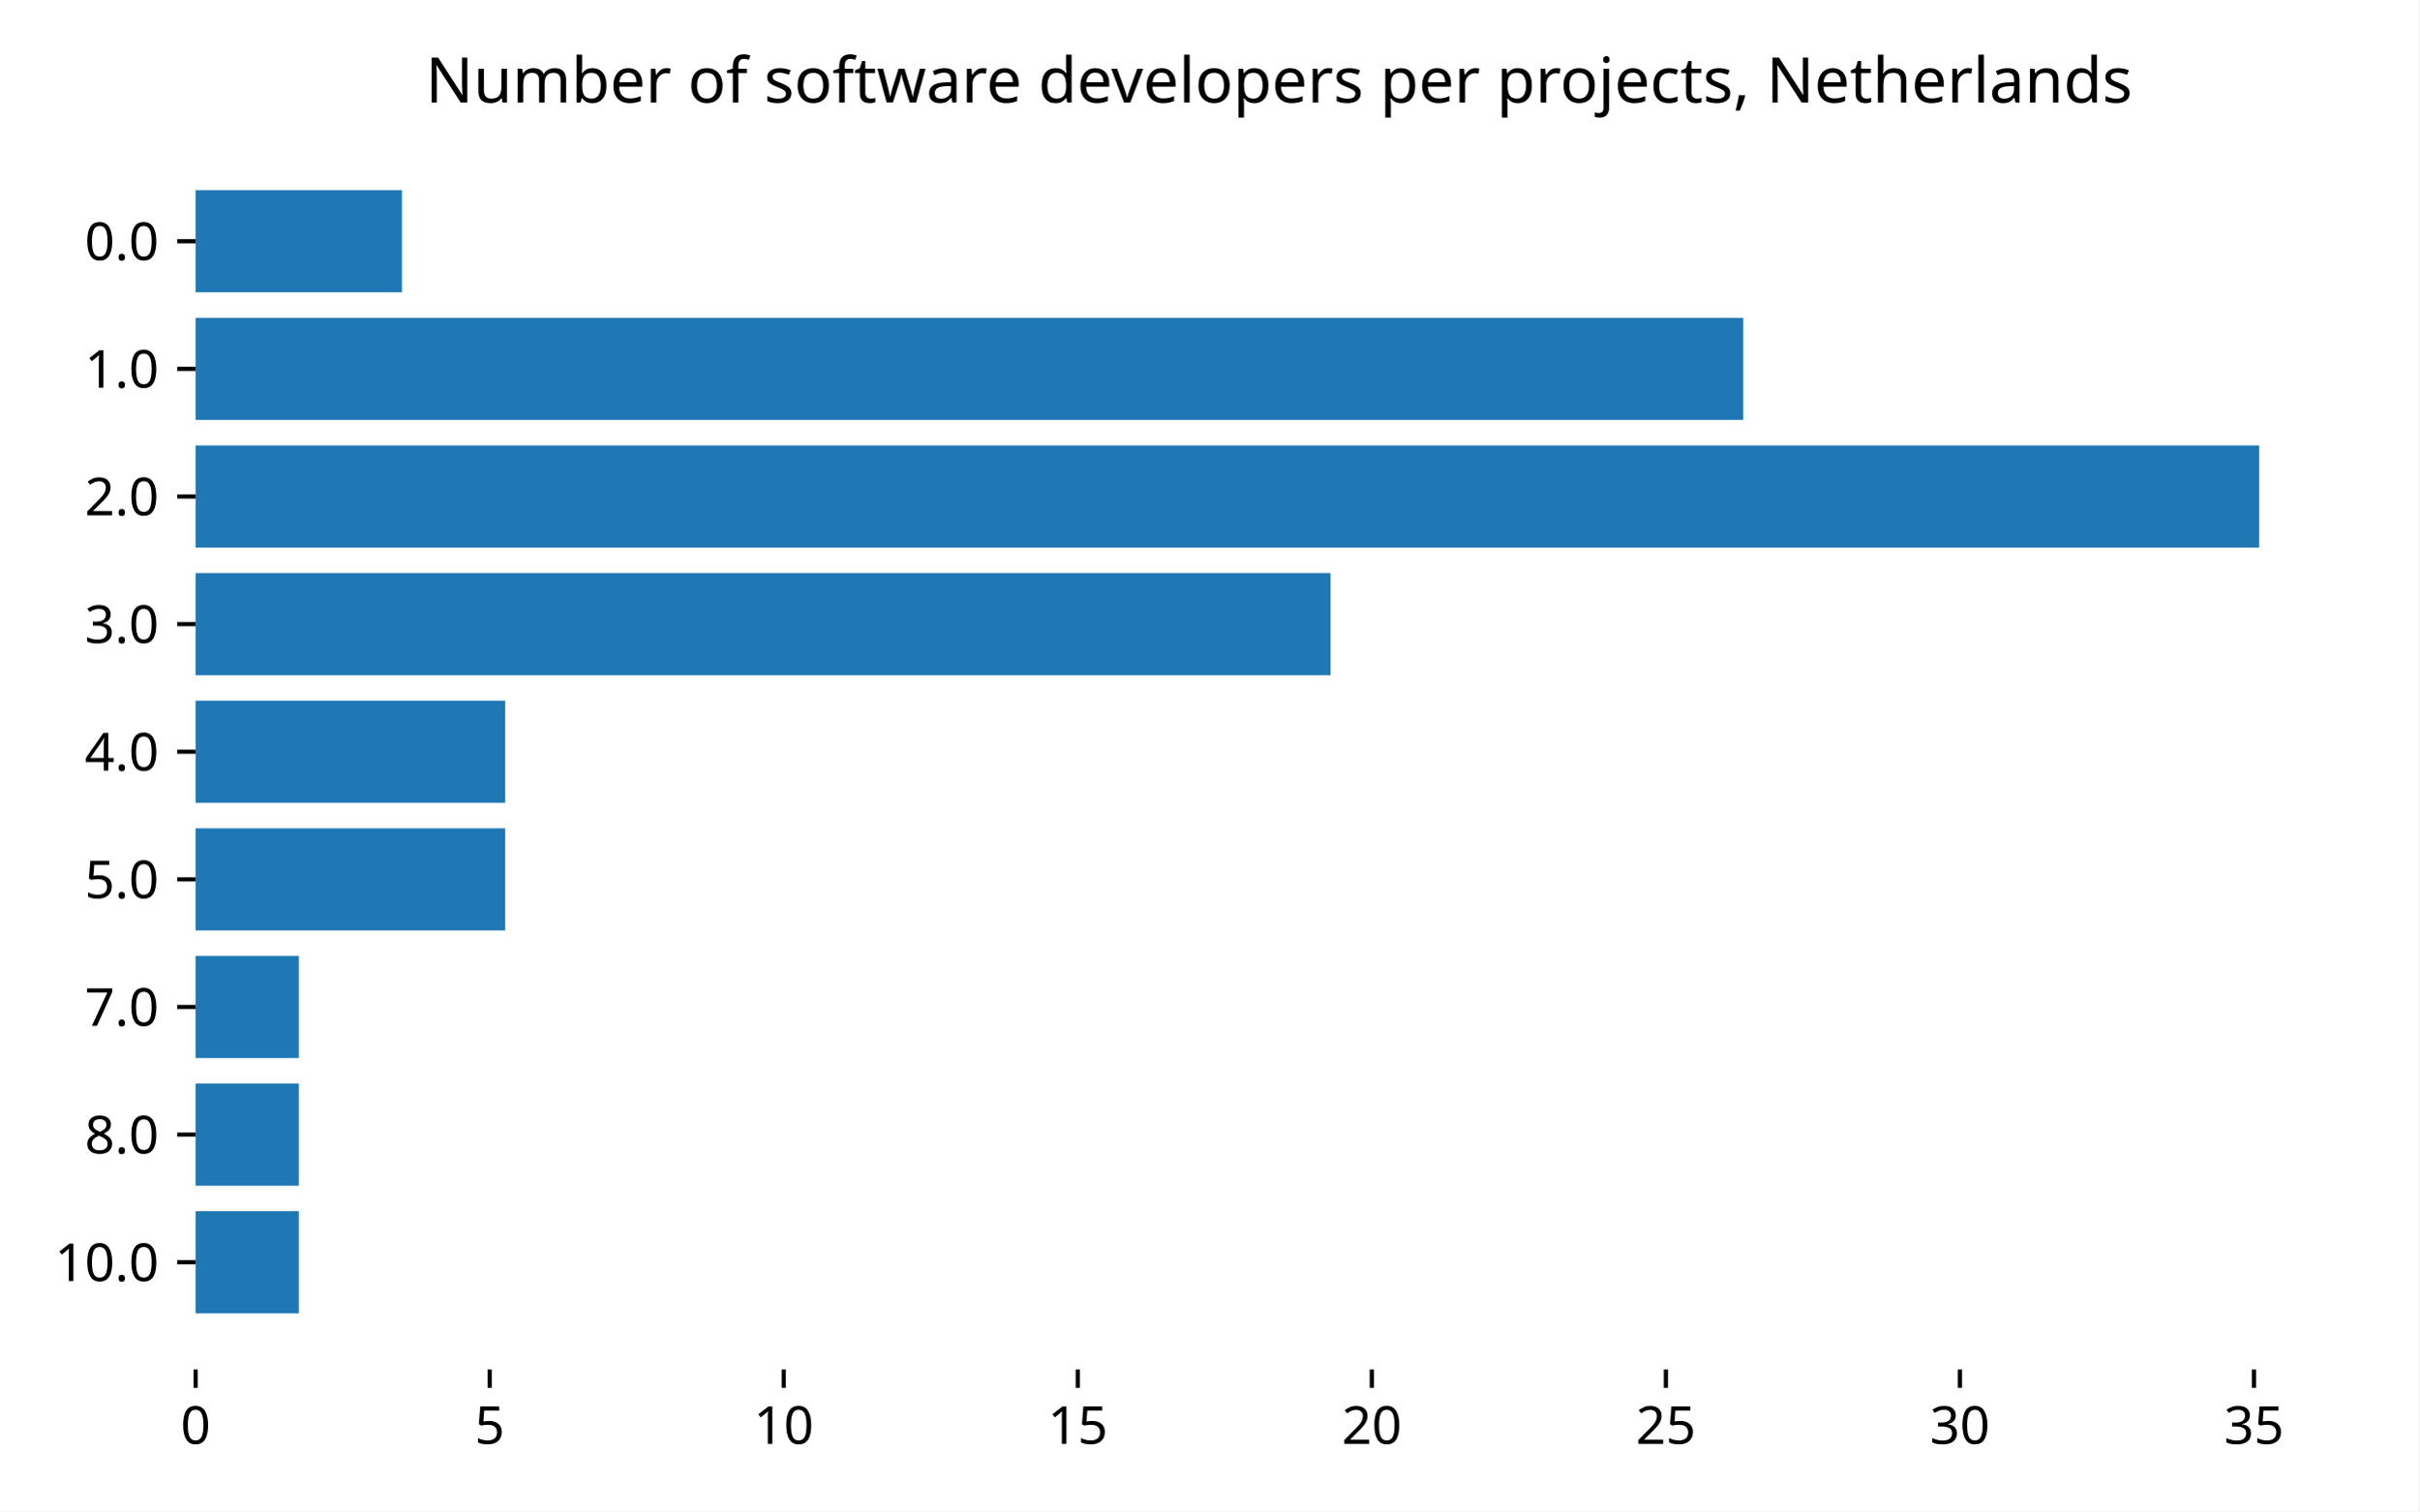
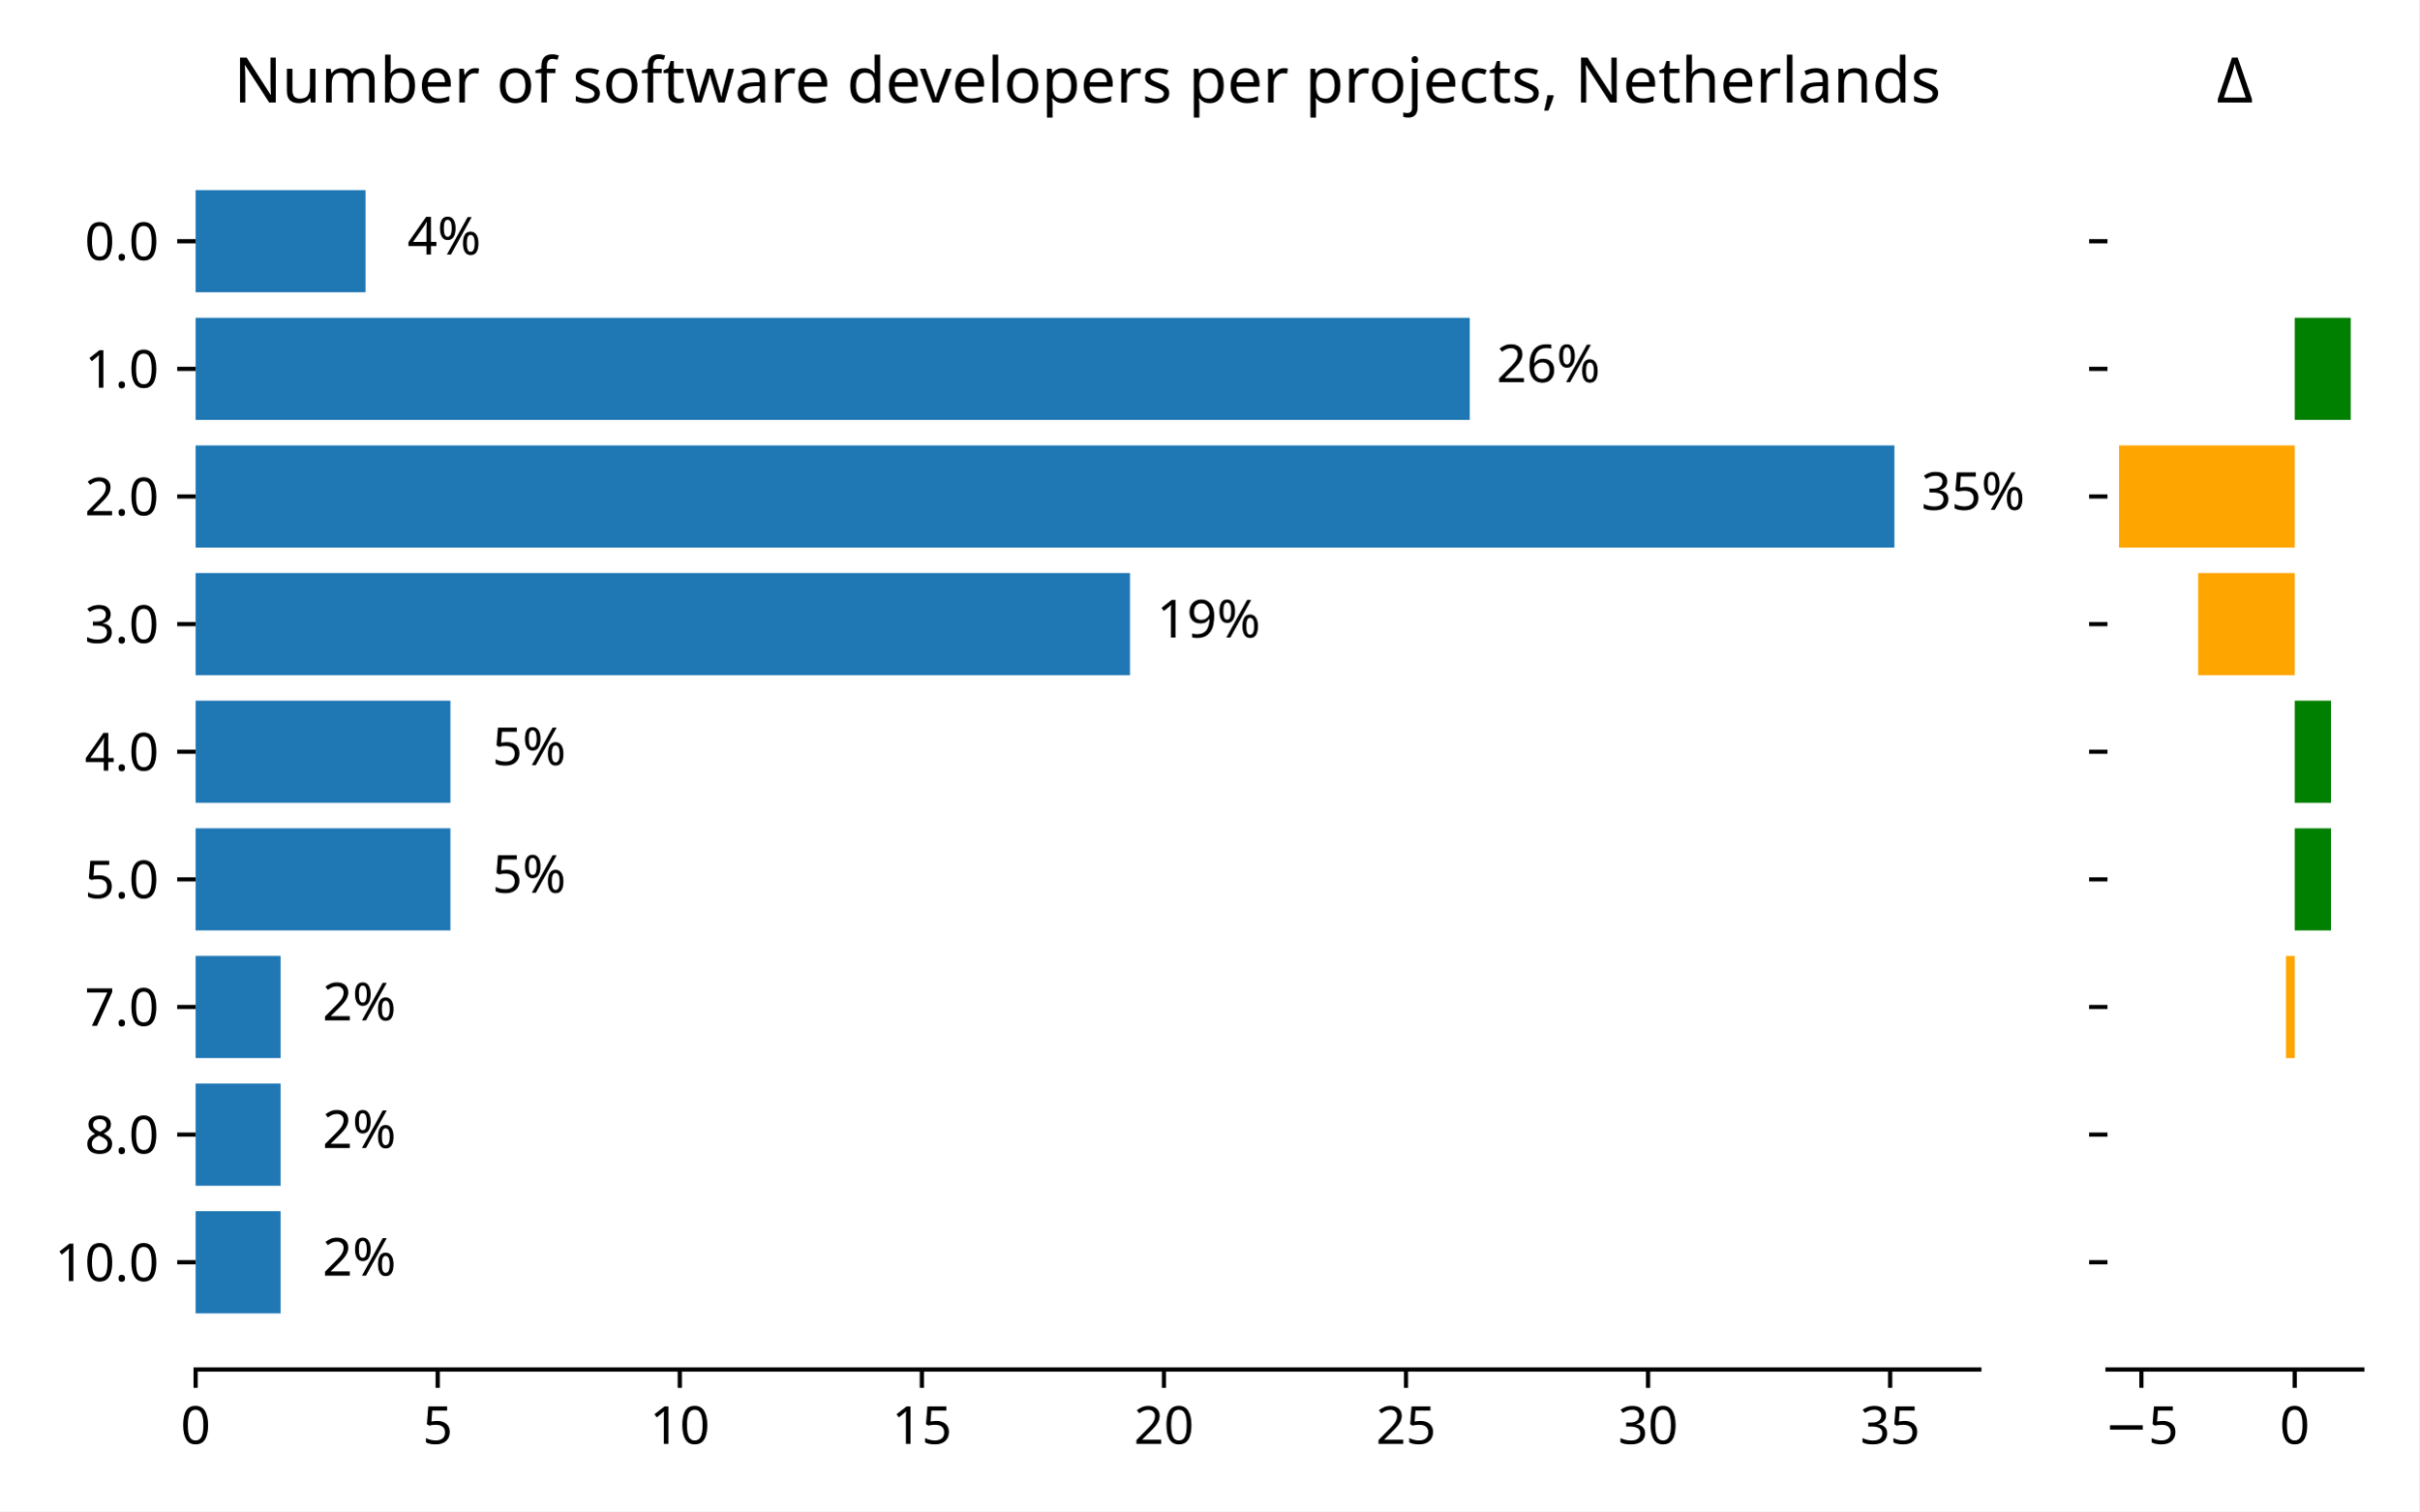
<svg xmlns="http://www.w3.org/2000/svg" xmlns:xlink="http://www.w3.org/1999/xlink" width="460.8pt" height="288pt" viewBox="0 0 460.8 288" version="1.1">
  <defs>
    <style type="text/css">*{stroke-linejoin: round; stroke-linecap: butt}</style>
  </defs>
  <g id="figure_1">
    <g id="patch_1">
      <path d="M 0 288  L 460.8 288  L 460.8 0  L 0 0  z " style="fill: #ffffff" />
    </g>
    <g id="axes_1">
      <g id="patch_2">
-         <path d="M 37.261 260.942  L 450 260.942  L 450 25.53  L 37.261 25.53  z " style="fill: #ffffff" />
+         <path d="M 37.261 260.942  L 377.049 260.942  L 377.049 25.53  L 37.261 25.53  z " style="fill: #ffffff" />
      </g>
      <g id="patch_3">
-         <path d="M 37.261 250.242  L 56.915 250.242  L 56.915 230.786  L 37.261 230.786  z " clip-path="url(#p4edf9f168b)" style="fill: #1f77b4" />
+         <path d="M 37.261 250.242  L 53.441 250.242  L 53.441 230.786  L 37.261 230.786  z " clip-path="url(#pe3bd4d2aba)" style="fill: #1f77b4" />
      </g>
      <g id="patch_4">
-         <path d="M 37.261 225.922  L 56.915 225.922  L 56.915 206.467  L 37.261 206.467  z " clip-path="url(#p4edf9f168b)" style="fill: #1f77b4" />
+         <path d="M 37.261 225.922  L 53.441 225.922  L 53.441 206.467  L 37.261 206.467  z " clip-path="url(#pe3bd4d2aba)" style="fill: #1f77b4" />
      </g>
      <g id="patch_5">
-         <path d="M 37.261 201.603  L 56.915 201.603  L 56.915 182.147  L 37.261 182.147  z " clip-path="url(#p4edf9f168b)" style="fill: #1f77b4" />
+         <path d="M 37.261 201.603  L 53.441 201.603  L 53.441 182.147  L 37.261 182.147  z " clip-path="url(#pe3bd4d2aba)" style="fill: #1f77b4" />
      </g>
      <g id="patch_6">
-         <path d="M 37.261 177.283  L 96.224 177.283  L 96.224 157.828  L 37.261 157.828  z " clip-path="url(#p4edf9f168b)" style="fill: #1f77b4" />
+         <path d="M 37.261 177.283  L 85.802 177.283  L 85.802 157.828  L 37.261 157.828  z " clip-path="url(#pe3bd4d2aba)" style="fill: #1f77b4" />
      </g>
      <g id="patch_7">
-         <path d="M 37.261 152.964  L 96.224 152.964  L 96.224 133.508  L 37.261 133.508  z " clip-path="url(#p4edf9f168b)" style="fill: #1f77b4" />
+         <path d="M 37.261 152.964  L 85.802 152.964  L 85.802 133.508  L 37.261 133.508  z " clip-path="url(#pe3bd4d2aba)" style="fill: #1f77b4" />
      </g>
      <g id="patch_8">
-         <path d="M 37.261 128.644  L 253.458 128.644  L 253.458 109.189  L 37.261 109.189  z " clip-path="url(#p4edf9f168b)" style="fill: #1f77b4" />
+         <path d="M 37.261 128.644  L 215.245 128.644  L 215.245 109.189  L 37.261 109.189  z " clip-path="url(#pe3bd4d2aba)" style="fill: #1f77b4" />
      </g>
      <g id="patch_9">
-         <path d="M 37.261 104.325  L 430.346 104.325  L 430.346 84.869  L 37.261 84.869  z " clip-path="url(#p4edf9f168b)" style="fill: #1f77b4" />
+         <path d="M 37.261 104.325  L 360.869 104.325  L 360.869 84.869  L 37.261 84.869  z " clip-path="url(#pe3bd4d2aba)" style="fill: #1f77b4" />
      </g>
      <g id="patch_10">
-         <path d="M 37.261 80.006  L 332.075 80.006  L 332.075 60.55  L 37.261 60.55  z " clip-path="url(#p4edf9f168b)" style="fill: #1f77b4" />
+         <path d="M 37.261 80.006  L 279.967 80.006  L 279.967 60.55  L 37.261 60.55  z " clip-path="url(#pe3bd4d2aba)" style="fill: #1f77b4" />
      </g>
      <g id="patch_11">
-         <path d="M 37.261 55.686  L 76.569 55.686  L 76.569 36.231  L 37.261 36.231  z " clip-path="url(#p4edf9f168b)" style="fill: #1f77b4" />
+         <path d="M 37.261 55.686  L 69.622 55.686  L 69.622 36.231  L 37.261 36.231  z " clip-path="url(#pe3bd4d2aba)" style="fill: #1f77b4" />
      </g>
      <g id="matplotlib.axis_1">
        <g id="xtick_1">
          <g id="line2d_1">
            <defs>
              <path id="m4c99cd72f3" d="M 0 0  L 0 3.5  " style="stroke: #000000; stroke-width: 0.8" />
            </defs>
            <g>
              <use xlink:href="#m4c99cd72f3" x="37.261" y="260.942" style="stroke: #000000; stroke-width: 0.8" />
            </g>
          </g>
          <g id="text_1">
            <text style="font: 10px 'sans-serif'; text-anchor: middle" x="37.261" y="275.116" transform="rotate(-0, 37.26094, 275.1156)">0</text>
          </g>
        </g>
        <g id="xtick_2">
          <g id="line2d_2">
            <g>
-               <use xlink:href="#m4c99cd72f3" x="93.276" y="260.942" style="stroke: #000000; stroke-width: 0.8" />
+               <use xlink:href="#m4c99cd72f3" x="83.375" y="260.942" style="stroke: #000000; stroke-width: 0.8" />
            </g>
          </g>
          <g id="text_2">
-             <text style="font: 10px 'sans-serif'; text-anchor: middle" x="93.276" y="275.116" transform="rotate(-0, 93.27553, 275.1156)">5</text>
+             <text style="font: 10px 'sans-serif'; text-anchor: middle" x="83.375" y="275.116" transform="rotate(-0, 83.37505, 275.1156)">5</text>
          </g>
        </g>
        <g id="xtick_3">
          <g id="line2d_3">
            <g>
-               <use xlink:href="#m4c99cd72f3" x="149.29" y="260.942" style="stroke: #000000; stroke-width: 0.8" />
+               <use xlink:href="#m4c99cd72f3" x="129.489" y="260.942" style="stroke: #000000; stroke-width: 0.8" />
            </g>
          </g>
          <g id="text_3">
-             <text style="font: 10px 'sans-serif'; text-anchor: middle" x="149.29" y="275.116" transform="rotate(-0, 149.2901, 275.1156)">10</text>
+             <text style="font: 10px 'sans-serif'; text-anchor: middle" x="129.489" y="275.116" transform="rotate(-0, 129.4892, 275.1156)">10</text>
          </g>
        </g>
        <g id="xtick_4">
          <g id="line2d_4">
            <g>
-               <use xlink:href="#m4c99cd72f3" x="205.305" y="260.942" style="stroke: #000000; stroke-width: 0.8" />
+               <use xlink:href="#m4c99cd72f3" x="175.603" y="260.942" style="stroke: #000000; stroke-width: 0.8" />
            </g>
          </g>
          <g id="text_4">
-             <text style="font: 10px 'sans-serif'; text-anchor: middle" x="205.305" y="275.116" transform="rotate(-0, 205.3047, 275.1156)">15</text>
+             <text style="font: 10px 'sans-serif'; text-anchor: middle" x="175.603" y="275.116" transform="rotate(-0, 175.6033, 275.1156)">15</text>
          </g>
        </g>
        <g id="xtick_5">
          <g id="line2d_5">
            <g>
-               <use xlink:href="#m4c99cd72f3" x="261.319" y="260.942" style="stroke: #000000; stroke-width: 0.8" />
+               <use xlink:href="#m4c99cd72f3" x="221.717" y="260.942" style="stroke: #000000; stroke-width: 0.8" />
            </g>
          </g>
          <g id="text_5">
-             <text style="font: 10px 'sans-serif'; text-anchor: middle" x="261.319" y="275.116" transform="rotate(-0, 261.3193, 275.1156)">20</text>
+             <text style="font: 10px 'sans-serif'; text-anchor: middle" x="221.717" y="275.116" transform="rotate(-0, 221.7174, 275.1156)">20</text>
          </g>
        </g>
        <g id="xtick_6">
          <g id="line2d_6">
            <g>
-               <use xlink:href="#m4c99cd72f3" x="317.334" y="260.942" style="stroke: #000000; stroke-width: 0.8" />
+               <use xlink:href="#m4c99cd72f3" x="267.831" y="260.942" style="stroke: #000000; stroke-width: 0.8" />
            </g>
          </g>
          <g id="text_6">
-             <text style="font: 10px 'sans-serif'; text-anchor: middle" x="317.334" y="275.116" transform="rotate(-0, 317.3339, 275.1156)">25</text>
+             <text style="font: 10px 'sans-serif'; text-anchor: middle" x="267.831" y="275.116" transform="rotate(-0, 267.8315, 275.1156)">25</text>
          </g>
        </g>
        <g id="xtick_7">
          <g id="line2d_7">
            <g>
-               <use xlink:href="#m4c99cd72f3" x="373.348" y="260.942" style="stroke: #000000; stroke-width: 0.8" />
+               <use xlink:href="#m4c99cd72f3" x="313.946" y="260.942" style="stroke: #000000; stroke-width: 0.8" />
            </g>
          </g>
          <g id="text_7">
-             <text style="font: 10px 'sans-serif'; text-anchor: middle" x="373.348" y="275.116" transform="rotate(-0, 373.3485, 275.1156)">30</text>
+             <text style="font: 10px 'sans-serif'; text-anchor: middle" x="313.946" y="275.116" transform="rotate(-0, 313.9456, 275.1156)">30</text>
          </g>
        </g>
        <g id="xtick_8">
          <g id="line2d_8">
            <g>
-               <use xlink:href="#m4c99cd72f3" x="429.363" y="260.942" style="stroke: #000000; stroke-width: 0.8" />
+               <use xlink:href="#m4c99cd72f3" x="360.06" y="260.942" style="stroke: #000000; stroke-width: 0.8" />
            </g>
          </g>
          <g id="text_8">
-             <text style="font: 10px 'sans-serif'; text-anchor: middle" x="429.363" y="275.116" transform="rotate(-0, 429.363, 275.1156)">35</text>
+             <text style="font: 10px 'sans-serif'; text-anchor: middle" x="360.06" y="275.116" transform="rotate(-0, 360.0597, 275.1156)">35</text>
          </g>
        </g>
      </g>
      <g id="matplotlib.axis_2">
        <g id="ytick_1">
          <g id="line2d_9">
            <defs>
              <path id="m8e343aef83" d="M 0 0  L -3.5 0  " style="stroke: #000000; stroke-width: 0.8" />
            </defs>
            <g>
              <use xlink:href="#m8e343aef83" x="37.261" y="240.514" style="stroke: #000000; stroke-width: 0.8" />
            </g>
          </g>
          <g id="text_9">
            <text style="font: 10px 'sans-serif'; text-anchor: end" x="30.261" y="244.101" transform="rotate(-0, 30.26094, 244.1006)">10.0</text>
          </g>
        </g>
        <g id="ytick_2">
          <g id="line2d_10">
            <g>
              <use xlink:href="#m8e343aef83" x="37.261" y="216.194" style="stroke: #000000; stroke-width: 0.8" />
            </g>
          </g>
          <g id="text_10">
            <text style="font: 10px 'sans-serif'; text-anchor: end" x="30.261" y="219.781" transform="rotate(-0, 30.26094, 219.7811)">8.0</text>
          </g>
        </g>
        <g id="ytick_3">
          <g id="line2d_11">
            <g>
              <use xlink:href="#m8e343aef83" x="37.261" y="191.875" style="stroke: #000000; stroke-width: 0.8" />
            </g>
          </g>
          <g id="text_11">
            <text style="font: 10px 'sans-serif'; text-anchor: end" x="30.261" y="195.462" transform="rotate(-0, 30.26094, 195.4617)">7.0</text>
          </g>
        </g>
        <g id="ytick_4">
          <g id="line2d_12">
            <g>
              <use xlink:href="#m8e343aef83" x="37.261" y="167.556" style="stroke: #000000; stroke-width: 0.8" />
            </g>
          </g>
          <g id="text_12">
            <text style="font: 10px 'sans-serif'; text-anchor: end" x="30.261" y="171.142" transform="rotate(-0, 30.26094, 171.1423)">5.0</text>
          </g>
        </g>
        <g id="ytick_5">
          <g id="line2d_13">
            <g>
              <use xlink:href="#m8e343aef83" x="37.261" y="143.236" style="stroke: #000000; stroke-width: 0.8" />
            </g>
          </g>
          <g id="text_13">
            <text style="font: 10px 'sans-serif'; text-anchor: end" x="30.261" y="146.823" transform="rotate(-0, 30.26094, 146.8228)">4.0</text>
          </g>
        </g>
        <g id="ytick_6">
          <g id="line2d_14">
            <g>
              <use xlink:href="#m8e343aef83" x="37.261" y="118.917" style="stroke: #000000; stroke-width: 0.8" />
            </g>
          </g>
          <g id="text_14">
            <text style="font: 10px 'sans-serif'; text-anchor: end" x="30.261" y="122.503" transform="rotate(-0, 30.26094, 122.5034)">3.0</text>
          </g>
        </g>
        <g id="ytick_7">
          <g id="line2d_15">
            <g>
              <use xlink:href="#m8e343aef83" x="37.261" y="94.597" style="stroke: #000000; stroke-width: 0.8" />
            </g>
          </g>
          <g id="text_15">
            <text style="font: 10px 'sans-serif'; text-anchor: end" x="30.261" y="98.184" transform="rotate(-0, 30.26094, 98.18393)">2.0</text>
          </g>
        </g>
        <g id="ytick_8">
          <g id="line2d_16">
            <g>
              <use xlink:href="#m8e343aef83" x="37.261" y="70.278" style="stroke: #000000; stroke-width: 0.8" />
            </g>
          </g>
          <g id="text_16">
            <text style="font: 10px 'sans-serif'; text-anchor: end" x="30.261" y="73.864" transform="rotate(-0, 30.26094, 73.86449)">1.0</text>
          </g>
        </g>
        <g id="ytick_9">
          <g id="line2d_17">
            <g>
              <use xlink:href="#m8e343aef83" x="37.261" y="45.958" style="stroke: #000000; stroke-width: 0.8" />
            </g>
          </g>
          <g id="text_17">
            <text style="font: 10px 'sans-serif'; text-anchor: end" x="30.261" y="49.545" transform="rotate(-0, 30.26094, 49.54505)">0.0</text>
          </g>
        </g>
      </g>
+       <g id="patch_12">
+         <path d="M 37.261 260.942  L 377.049 260.942  " style="fill: none; stroke: #000000; stroke-width: 0.8; stroke-linejoin: miter; stroke-linecap: square" />
+       </g>
      <g id="text_18">
-         <text style="font: 12px 'sans-serif'; text-anchor: middle" x="243.63" y="19.53" transform="rotate(-0, 243.6305, 19.53)">Number of software developers per projects, Netherlands</text>
+         <text style="font: 10px 'sans-serif'; text-anchor: middle" x="68.441" y="243.058" transform="rotate(-0, 68.44133, 243.0584)">2%</text>
+       </g>
+       <g id="text_19">
+         <text style="font: 10px 'sans-serif'; text-anchor: middle" x="68.441" y="218.739" transform="rotate(-0, 68.44133, 218.7389)">2%</text>
+       </g>
+       <g id="text_20">
+         <text style="font: 10px 'sans-serif'; text-anchor: middle" x="68.441" y="194.42" transform="rotate(-0, 68.44133, 194.4195)">2%</text>
+       </g>
+       <g id="text_21">
+         <text style="font: 10px 'sans-serif'; text-anchor: middle" x="100.802" y="170.1" transform="rotate(-0, 100.8021, 170.1001)">5%</text>
+       </g>
+       <g id="text_22">
+         <text style="font: 10px 'sans-serif'; text-anchor: middle" x="100.802" y="145.781" transform="rotate(-0, 100.8021, 145.7806)">5%</text>
+       </g>
+       <g id="text_23">
+         <text style="font: 10px 'sans-serif'; text-anchor: middle" x="230.245" y="121.461" transform="rotate(-0, 230.2452, 121.4612)">19%</text>
+       </g>
+       <g id="text_24">
+         <text style="font: 10px 'sans-serif'; text-anchor: middle" x="375.869" y="97.142" transform="rotate(-0, 375.8687, 97.14174)">35%</text>
+       </g>
+       <g id="text_25">
+         <text style="font: 10px 'sans-serif'; text-anchor: middle" x="294.967" y="72.822" transform="rotate(-0, 294.9668, 72.8223)">26%</text>
+       </g>
+       <g id="text_26">
+         <text style="font: 10px 'sans-serif'; text-anchor: middle" x="84.622" y="48.503" transform="rotate(-0, 84.62171, 48.50286)">4%</text>
+       </g>
+       <g id="text_27">
+         <text style="font: 12px 'sans-serif'; text-anchor: middle" x="207.155" y="19.53" transform="rotate(-0, 207.155, 19.53)">Number of software developers per projects, Netherlands</text>
+       </g>
+     </g>
+     <g id="axes_2">
+       <g id="patch_13">
+         <path d="M 401.459 260.942  L 450 260.942  L 450 25.53  L 401.459 25.53  z " style="fill: #ffffff" />
+       </g>
+       <g id="patch_14">
+         <path d="M 0 0  z " clip-path="url(#p0a16fbb33e)" style="fill: #ffa500" />
+       </g>
+       <g id="patch_15">
+         <path d="M 0 0  z " clip-path="url(#p0a16fbb33e)" style="fill: #ffa500" />
+       </g>
+       <g id="patch_16">
+         <path d="M 437.127 201.603  L 435.454 201.603  L 435.454 182.147  L 437.127 182.147  z " clip-path="url(#p0a16fbb33e)" style="fill: #ffa500" />
+       </g>
+       <g id="patch_17">
+         <path d="M 437.127 177.283  L 444.029 177.283  L 444.029 157.828  L 437.127 157.828  z " clip-path="url(#p0a16fbb33e)" style="fill: #008000" />
+       </g>
+       <g id="patch_18">
+         <path d="M 437.127 152.964  L 444.029 152.964  L 444.029 133.508  L 437.127 133.508  z " clip-path="url(#p0a16fbb33e)" style="fill: #008000" />
+       </g>
+       <g id="patch_19">
+         <path d="M 437.127 128.644  L 418.723 128.644  L 418.723 109.189  L 437.127 109.189  z " clip-path="url(#p0a16fbb33e)" style="fill: #ffa500" />
+       </g>
+       <g id="patch_20">
+         <path d="M 437.127 104.325  L 403.665 104.325  L 403.665 84.869  L 437.127 84.869  z " clip-path="url(#p0a16fbb33e)" style="fill: #ffa500" />
+       </g>
+       <g id="patch_21">
+         <path d="M 437.127 80.006  L 447.794 80.006  L 447.794 60.55  L 437.127 60.55  z " clip-path="url(#p0a16fbb33e)" style="fill: #008000" />
+       </g>
+       <g id="patch_22">
+         <path d="M 0 0  z " clip-path="url(#p0a16fbb33e)" style="fill: #ffa500" />
+       </g>
+       <g id="matplotlib.axis_3">
+         <g id="xtick_9">
+           <g id="line2d_18">
+             <g>
+               <use xlink:href="#m4c99cd72f3" x="407.921" y="260.942" style="stroke: #000000; stroke-width: 0.8" />
+             </g>
+           </g>
+           <g id="text_28">
+             <text style="font: 10px 'sans-serif'; text-anchor: middle" x="407.921" y="275.116" transform="rotate(-0, 407.9212, 275.1156)">−5</text>
+           </g>
+         </g>
+         <g id="xtick_10">
+           <g id="line2d_19">
+             <g>
+               <use xlink:href="#m4c99cd72f3" x="437.127" y="260.942" style="stroke: #000000; stroke-width: 0.8" />
+             </g>
+           </g>
+           <g id="text_29">
+             <text style="font: 10px 'sans-serif'; text-anchor: middle" x="437.127" y="275.116" transform="rotate(-0, 437.1275, 275.1156)">0</text>
+           </g>
+         </g>
+       </g>
+       <g id="matplotlib.axis_4">
+         <g id="ytick_10">
+           <g id="line2d_20">
+             <g>
+               <use xlink:href="#m8e343aef83" x="401.459" y="240.514" style="stroke: #000000; stroke-width: 0.8" />
+             </g>
+           </g>
+         </g>
+         <g id="ytick_11">
+           <g id="line2d_21">
+             <g>
+               <use xlink:href="#m8e343aef83" x="401.459" y="216.194" style="stroke: #000000; stroke-width: 0.8" />
+             </g>
+           </g>
+         </g>
+         <g id="ytick_12">
+           <g id="line2d_22">
+             <g>
+               <use xlink:href="#m8e343aef83" x="401.459" y="191.875" style="stroke: #000000; stroke-width: 0.8" />
+             </g>
+           </g>
+         </g>
+         <g id="ytick_13">
+           <g id="line2d_23">
+             <g>
+               <use xlink:href="#m8e343aef83" x="401.459" y="167.556" style="stroke: #000000; stroke-width: 0.8" />
+             </g>
+           </g>
+         </g>
+         <g id="ytick_14">
+           <g id="line2d_24">
+             <g>
+               <use xlink:href="#m8e343aef83" x="401.459" y="143.236" style="stroke: #000000; stroke-width: 0.8" />
+             </g>
+           </g>
+         </g>
+         <g id="ytick_15">
+           <g id="line2d_25">
+             <g>
+               <use xlink:href="#m8e343aef83" x="401.459" y="118.917" style="stroke: #000000; stroke-width: 0.8" />
+             </g>
+           </g>
+         </g>
+         <g id="ytick_16">
+           <g id="line2d_26">
+             <g>
+               <use xlink:href="#m8e343aef83" x="401.459" y="94.597" style="stroke: #000000; stroke-width: 0.8" />
+             </g>
+           </g>
+         </g>
+         <g id="ytick_17">
+           <g id="line2d_27">
+             <g>
+               <use xlink:href="#m8e343aef83" x="401.459" y="70.278" style="stroke: #000000; stroke-width: 0.8" />
+             </g>
+           </g>
+         </g>
+         <g id="ytick_18">
+           <g id="line2d_28">
+             <g>
+               <use xlink:href="#m8e343aef83" x="401.459" y="45.958" style="stroke: #000000; stroke-width: 0.8" />
+             </g>
+           </g>
+         </g>
+       </g>
+       <g id="patch_23">
+         <path d="M 401.459 260.942  L 450 260.942  " style="fill: none; stroke: #000000; stroke-width: 0.8; stroke-linejoin: miter; stroke-linecap: square" />
+       </g>
+       <g id="text_30">
+         <text style="font: 12px 'sans-serif'; text-anchor: middle" x="425.729" y="19.53" transform="rotate(-0, 425.7294, 19.53)">Δ</text>
      </g>
    </g>
  </g>
  <defs>
-     <clipPath id="p4edf9f168b">
-       <rect x="37.261" y="25.53" width="412.739" height="235.412" />
+     <clipPath id="pe3bd4d2aba">
+       <rect x="37.261" y="25.53" width="339.788" height="235.412" />
+     </clipPath>
+     <clipPath id="p0a16fbb33e">
+       <rect x="401.459" y="25.53" width="48.541" height="235.412" />
    </clipPath>
  </defs>
</svg>
